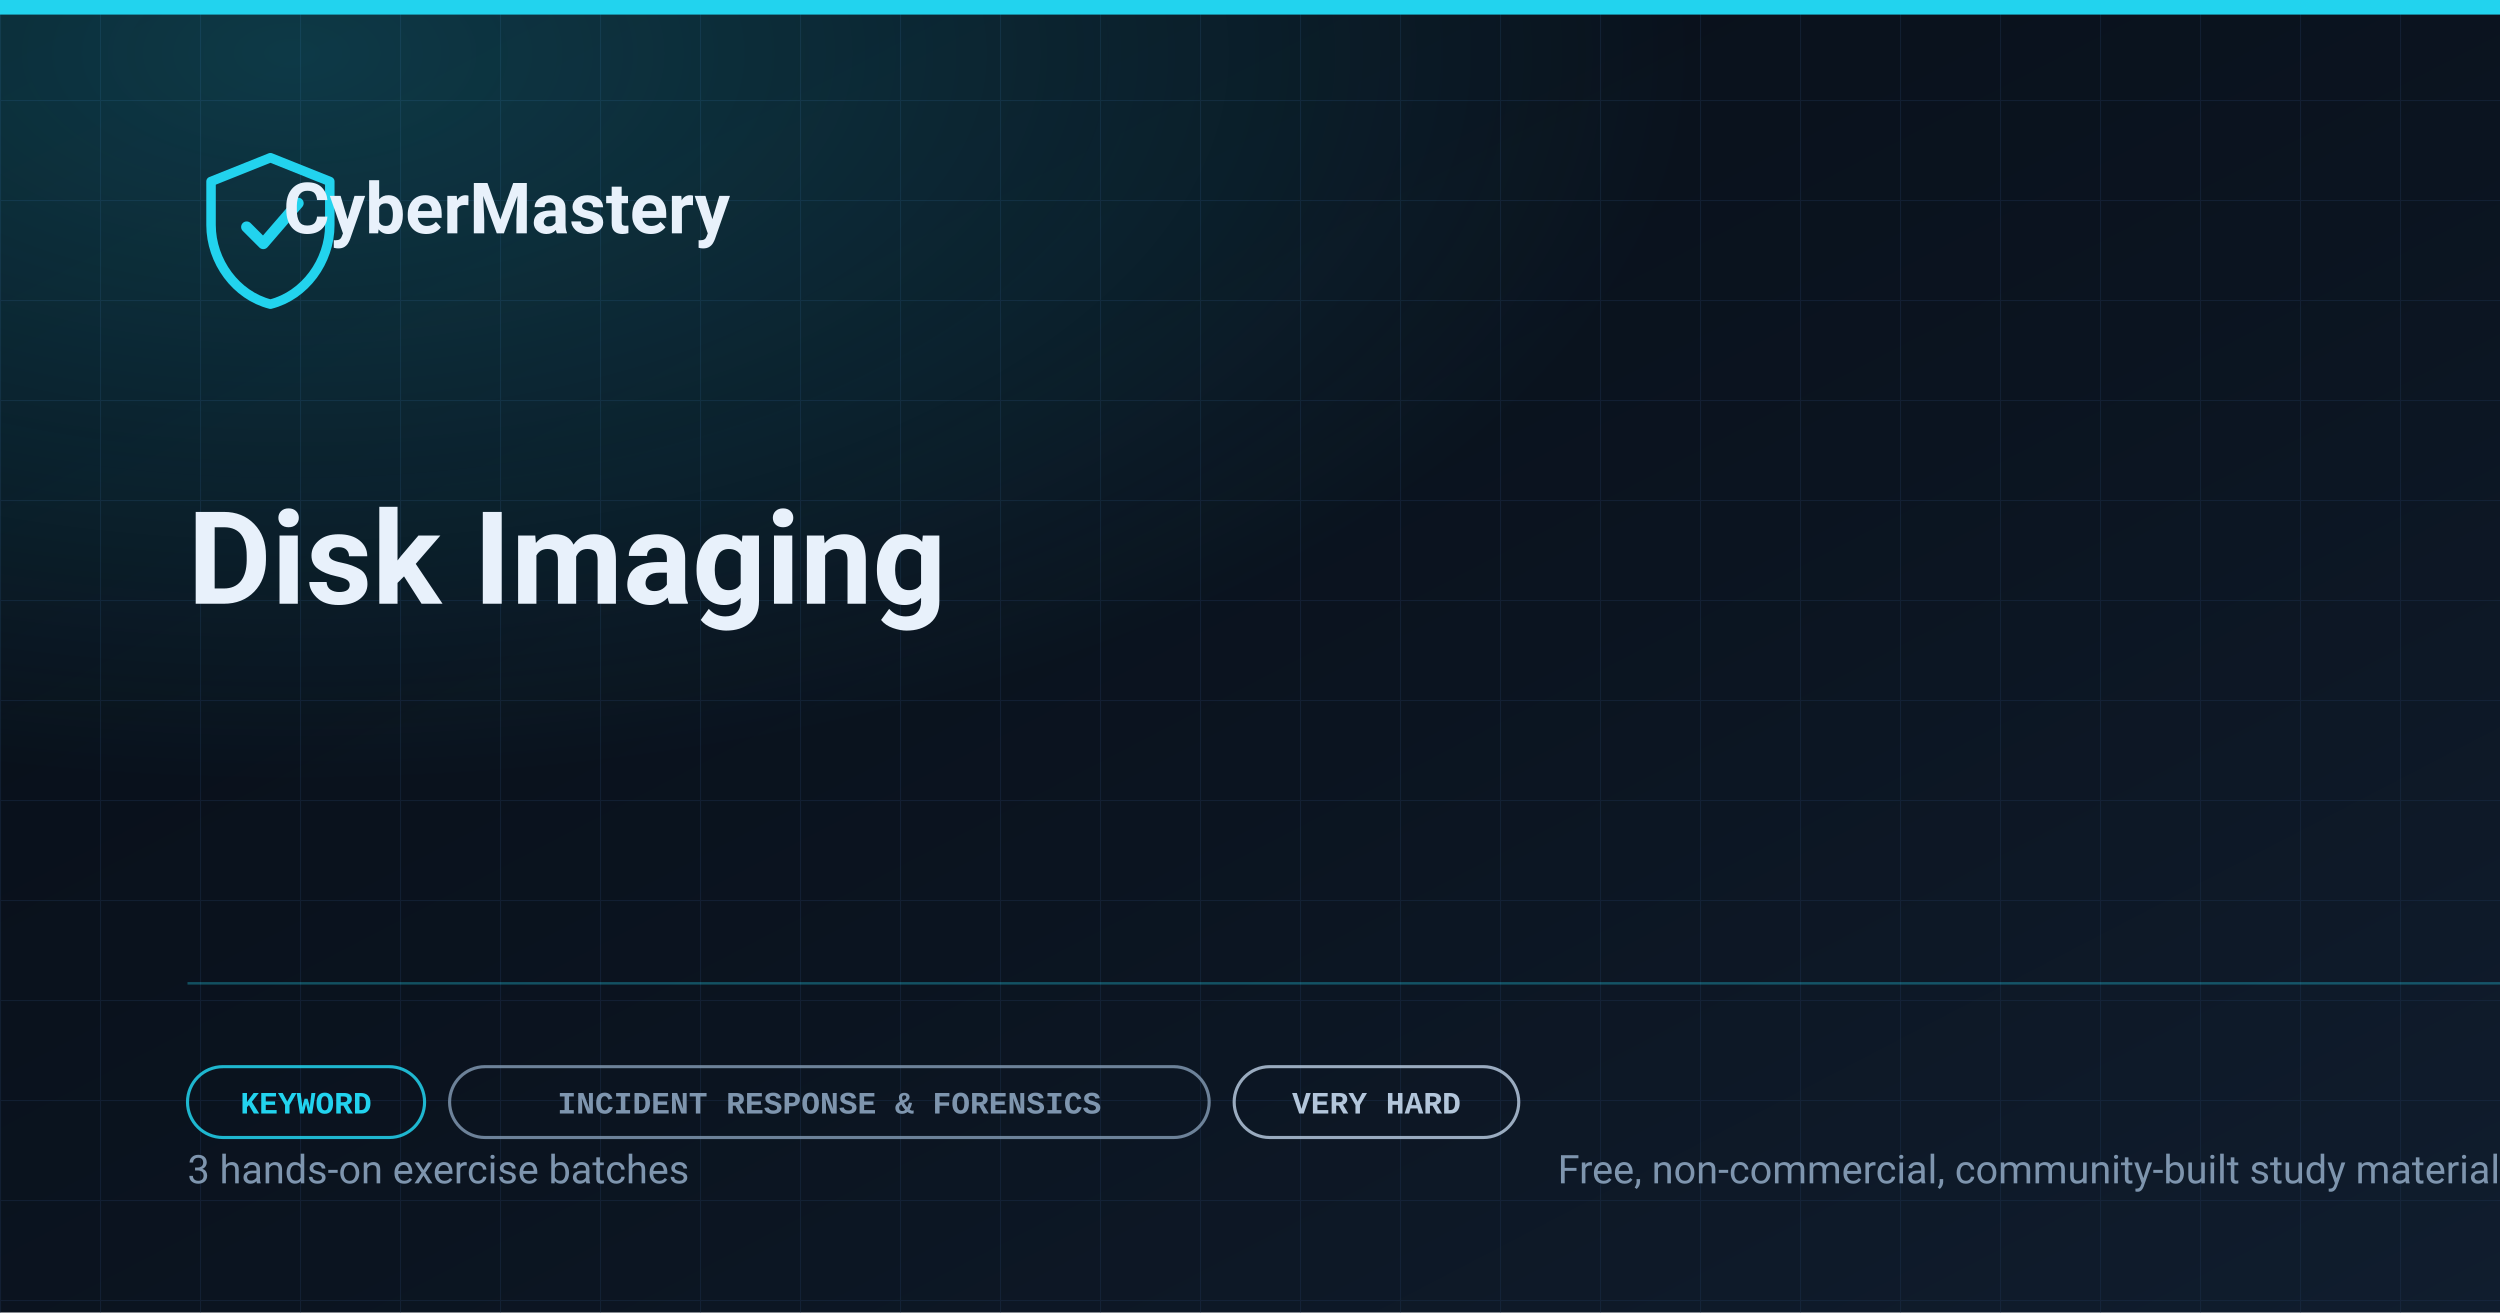
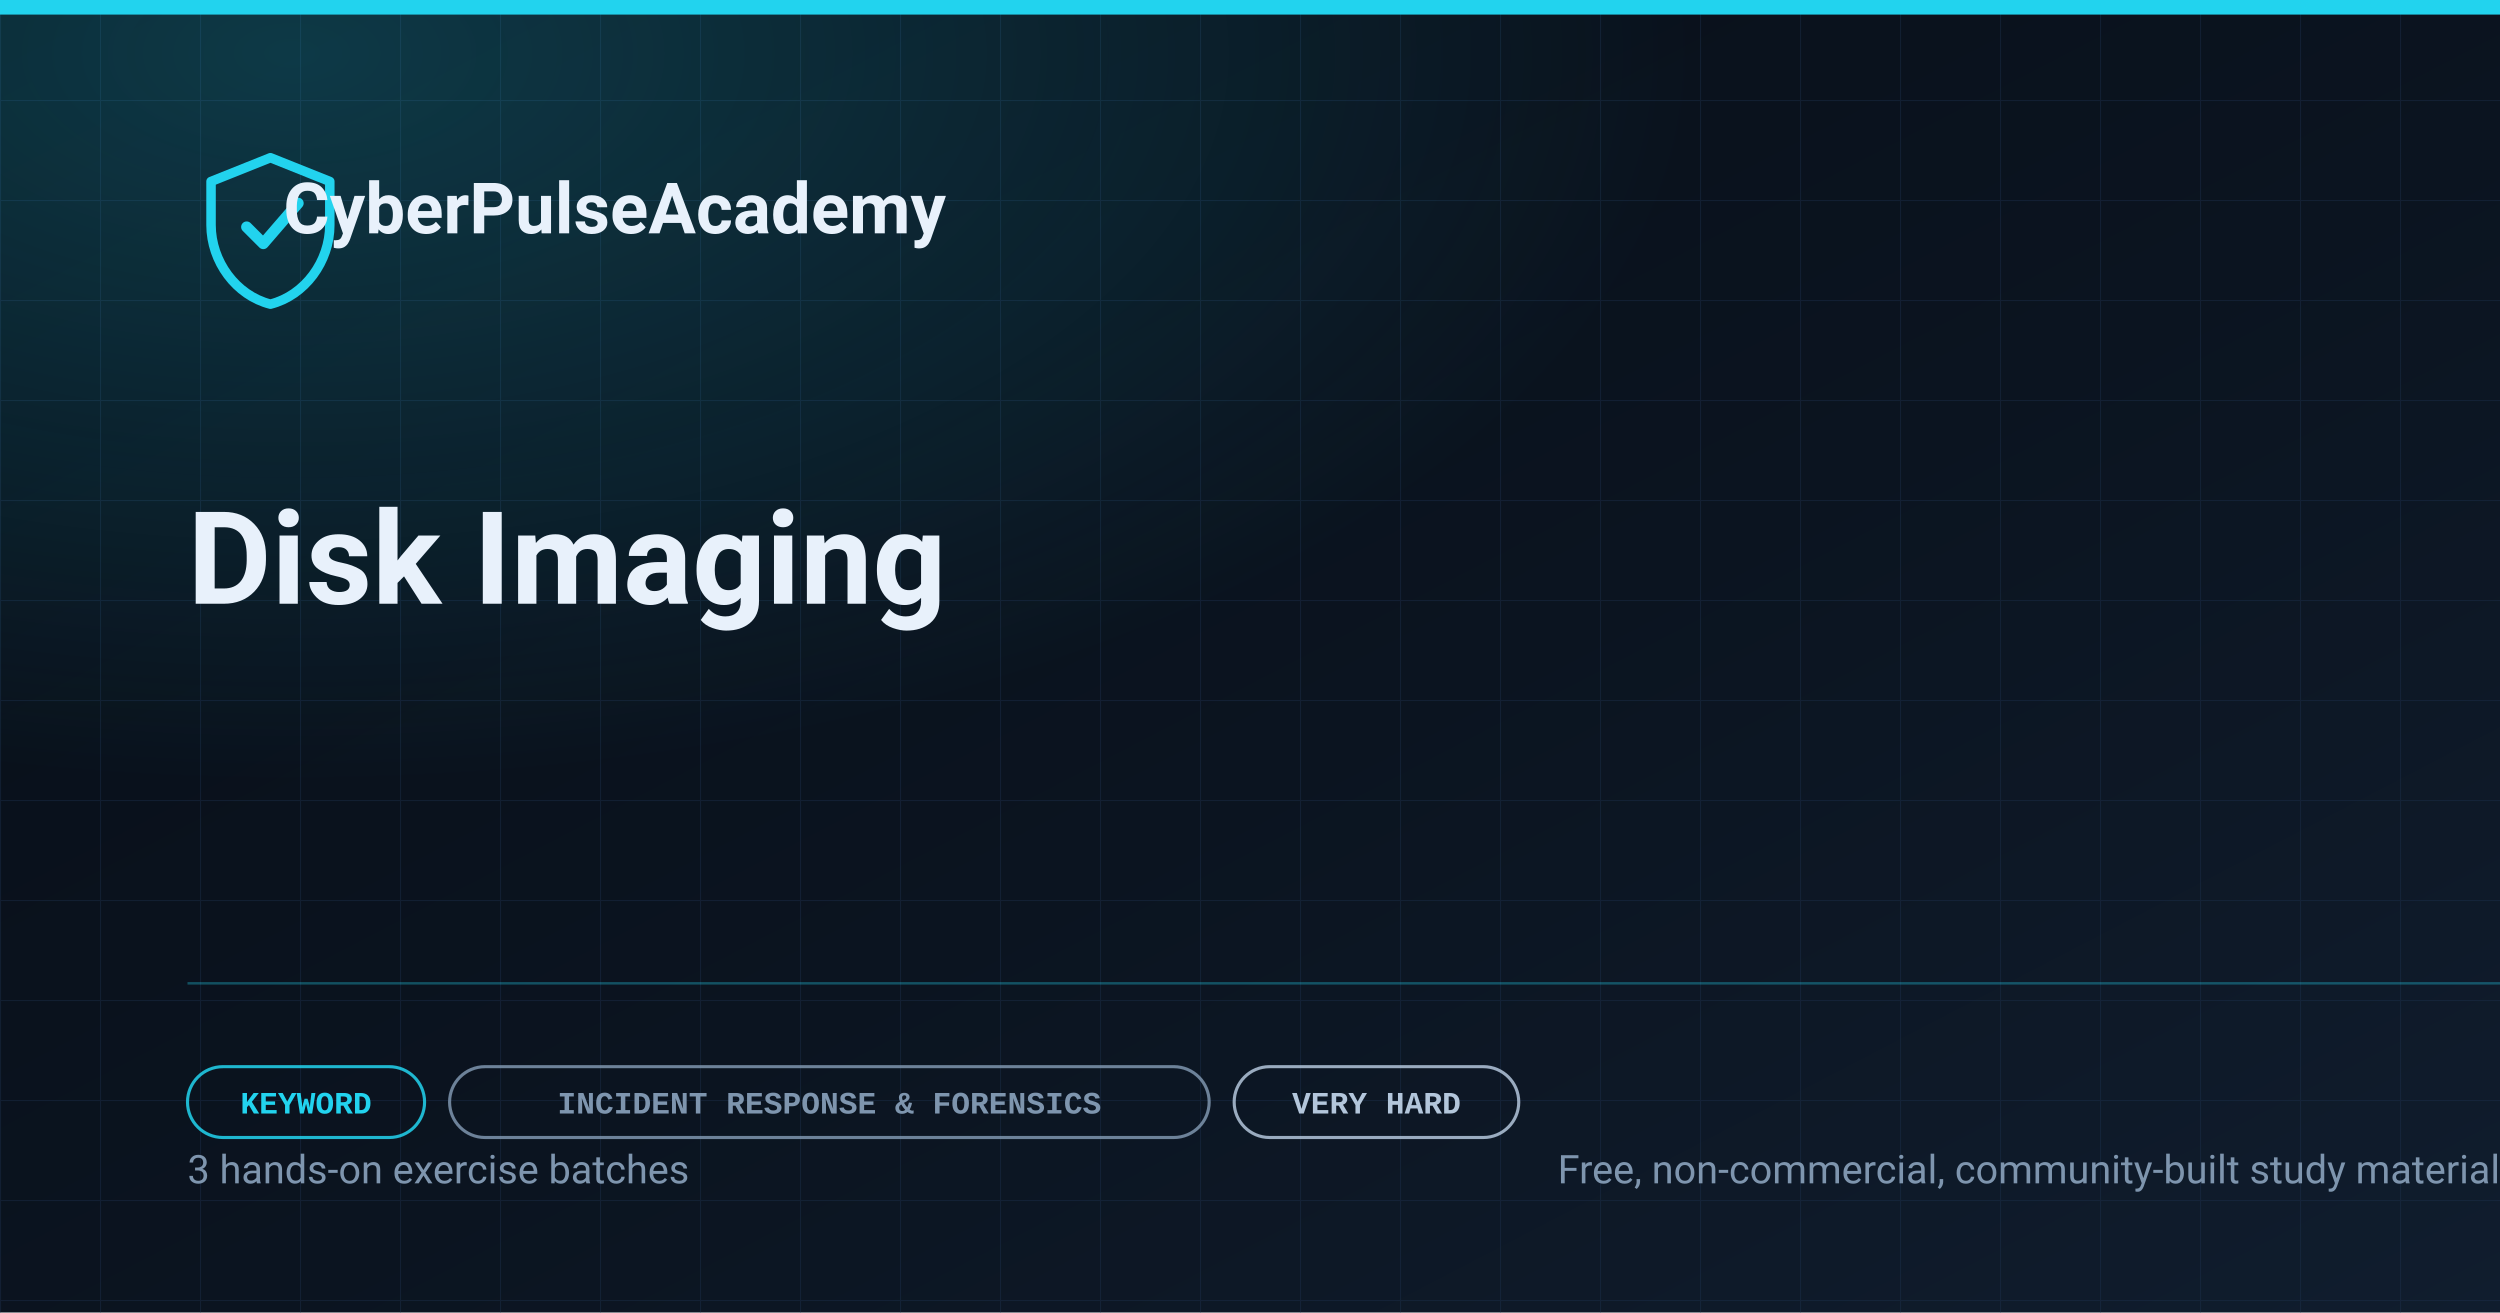
- <svg xmlns="http://www.w3.org/2000/svg" width="1200" height="630" viewBox="0 0 1200 630" role="img" aria-label="CyberMastery study topic">
+ <svg xmlns="http://www.w3.org/2000/svg" width="1200" height="630" viewBox="0 0 1200 630" role="img" aria-label="CyberPulseAcademy study topic">
  <defs>
    <linearGradient id="cmOGBg" x1="0" y1="0" x2="1" y2="1">
      <stop offset="0%" stop-color="#070d16" />
      <stop offset="55%" stop-color="#0b1420" />
      <stop offset="100%" stop-color="#101d2e" />
    </linearGradient>
    <radialGradient id="cmOGGlow" cx="0.12" cy="0.04" r="0.9">
      <stop offset="0%" stop-color="#22d3ee" stop-opacity="0.22" />
      <stop offset="62%" stop-color="#22d3ee" stop-opacity="0" />
    </radialGradient>
    <pattern id="cmOGGrid" width="48" height="48" patternUnits="userSpaceOnUse">
      <path d="M48 0H0v48" fill="none" stroke="#1e3350" stroke-width="1" opacity="0.4" />
    </pattern>
  </defs>
  <rect width="1200" height="630" fill="url(#cmOGBg)" />
  <rect width="1200" height="630" fill="url(#cmOGGrid)" />
  <rect width="1200" height="630" fill="url(#cmOGGlow)" />
  <rect x="0" y="0" width="1200" height="7" fill="#22d3ee" />
  <g transform="translate(88,70) scale(1.9)">
    <path d="M22 3 7 9v11c0 9.2 6.3 17.8 15 20 8.7-2.2 15-10.8 15-20V9l-15-6z" fill="none" stroke="#22d3ee" stroke-width="2.4" stroke-linejoin="round" />
    <path d="M16 20.5l4.2 4.2L29 14.5" fill="none" stroke="#22d3ee" stroke-width="2.8" stroke-linecap="round" stroke-linejoin="round" />
  </g>
-   <text x="136" y="112" font-family="system-ui,-apple-system,'Segoe UI',Roboto,Arial,sans-serif" font-size="34" font-weight="700" fill="#e8f1fb">CyberMastery</text>
+   <text x="136" y="112" font-family="system-ui,-apple-system,'Segoe UI',Roboto,Arial,sans-serif" font-size="34" font-weight="700" fill="#e8f1fb">CyberPulseAcademy</text>
  <text x="90.0" y="289.8" font-family="system-ui,-apple-system,'Segoe UI',Roboto,'Helvetica Neue',Arial,sans-serif" font-size="62.0" font-weight="700" fill="#e8f1fb">Disk Imaging</text>
  <line x1="90.0" y1="472.0" x2="1200" y2="472.0" stroke="#22d3ee" stroke-width="1.2" opacity="0.32" />
  <rect x="90.0" y="512.0" width="113.8" height="34.0" rx="17.0" fill="none" stroke="#22d3ee" stroke-width="1.5" opacity="0.85" />
  <text x="146.9" y="534.5" text-anchor="middle" font-family="ui-monospace,SFMono-Regular,Menlo,Consolas,'Liberation Mono',monospace" font-size="15.0" font-weight="700" fill="#22d3ee">KEYWORD</text>
  <rect x="215.8" y="512.0" width="364.6" height="34.0" rx="17.0" fill="none" stroke="#7e95ae" stroke-width="1.5" opacity="0.85" />
  <text x="398.1" y="534.5" text-anchor="middle" font-family="ui-monospace,SFMono-Regular,Menlo,Consolas,'Liberation Mono',monospace" font-size="15.0" font-weight="700" fill="#7e95ae">INCIDENT RESPONSE &amp; FORENSICS</text>
  <rect x="592.4" y="512.0" width="136.6" height="34.0" rx="17.0" fill="none" stroke="#b3c6db" stroke-width="1.5" opacity="0.85" />
  <text x="660.7" y="534.5" text-anchor="middle" font-family="ui-monospace,SFMono-Regular,Menlo,Consolas,'Liberation Mono',monospace" font-size="15.0" font-weight="700" fill="#b3c6db">VERY HARD</text>
  <text x="90.0" y="568.0" font-family="system-ui,-apple-system,'Segoe UI',Roboto,Arial,sans-serif" font-size="19" fill="#7e95ae">3 hands-on exercise batches</text>
  <text x="1200" y="568.0" text-anchor="end" font-family="system-ui,-apple-system,'Segoe UI',Roboto,Arial,sans-serif" font-size="19" fill="#7e95ae">Free, non-commercial, community-built study material</text>
</svg>
